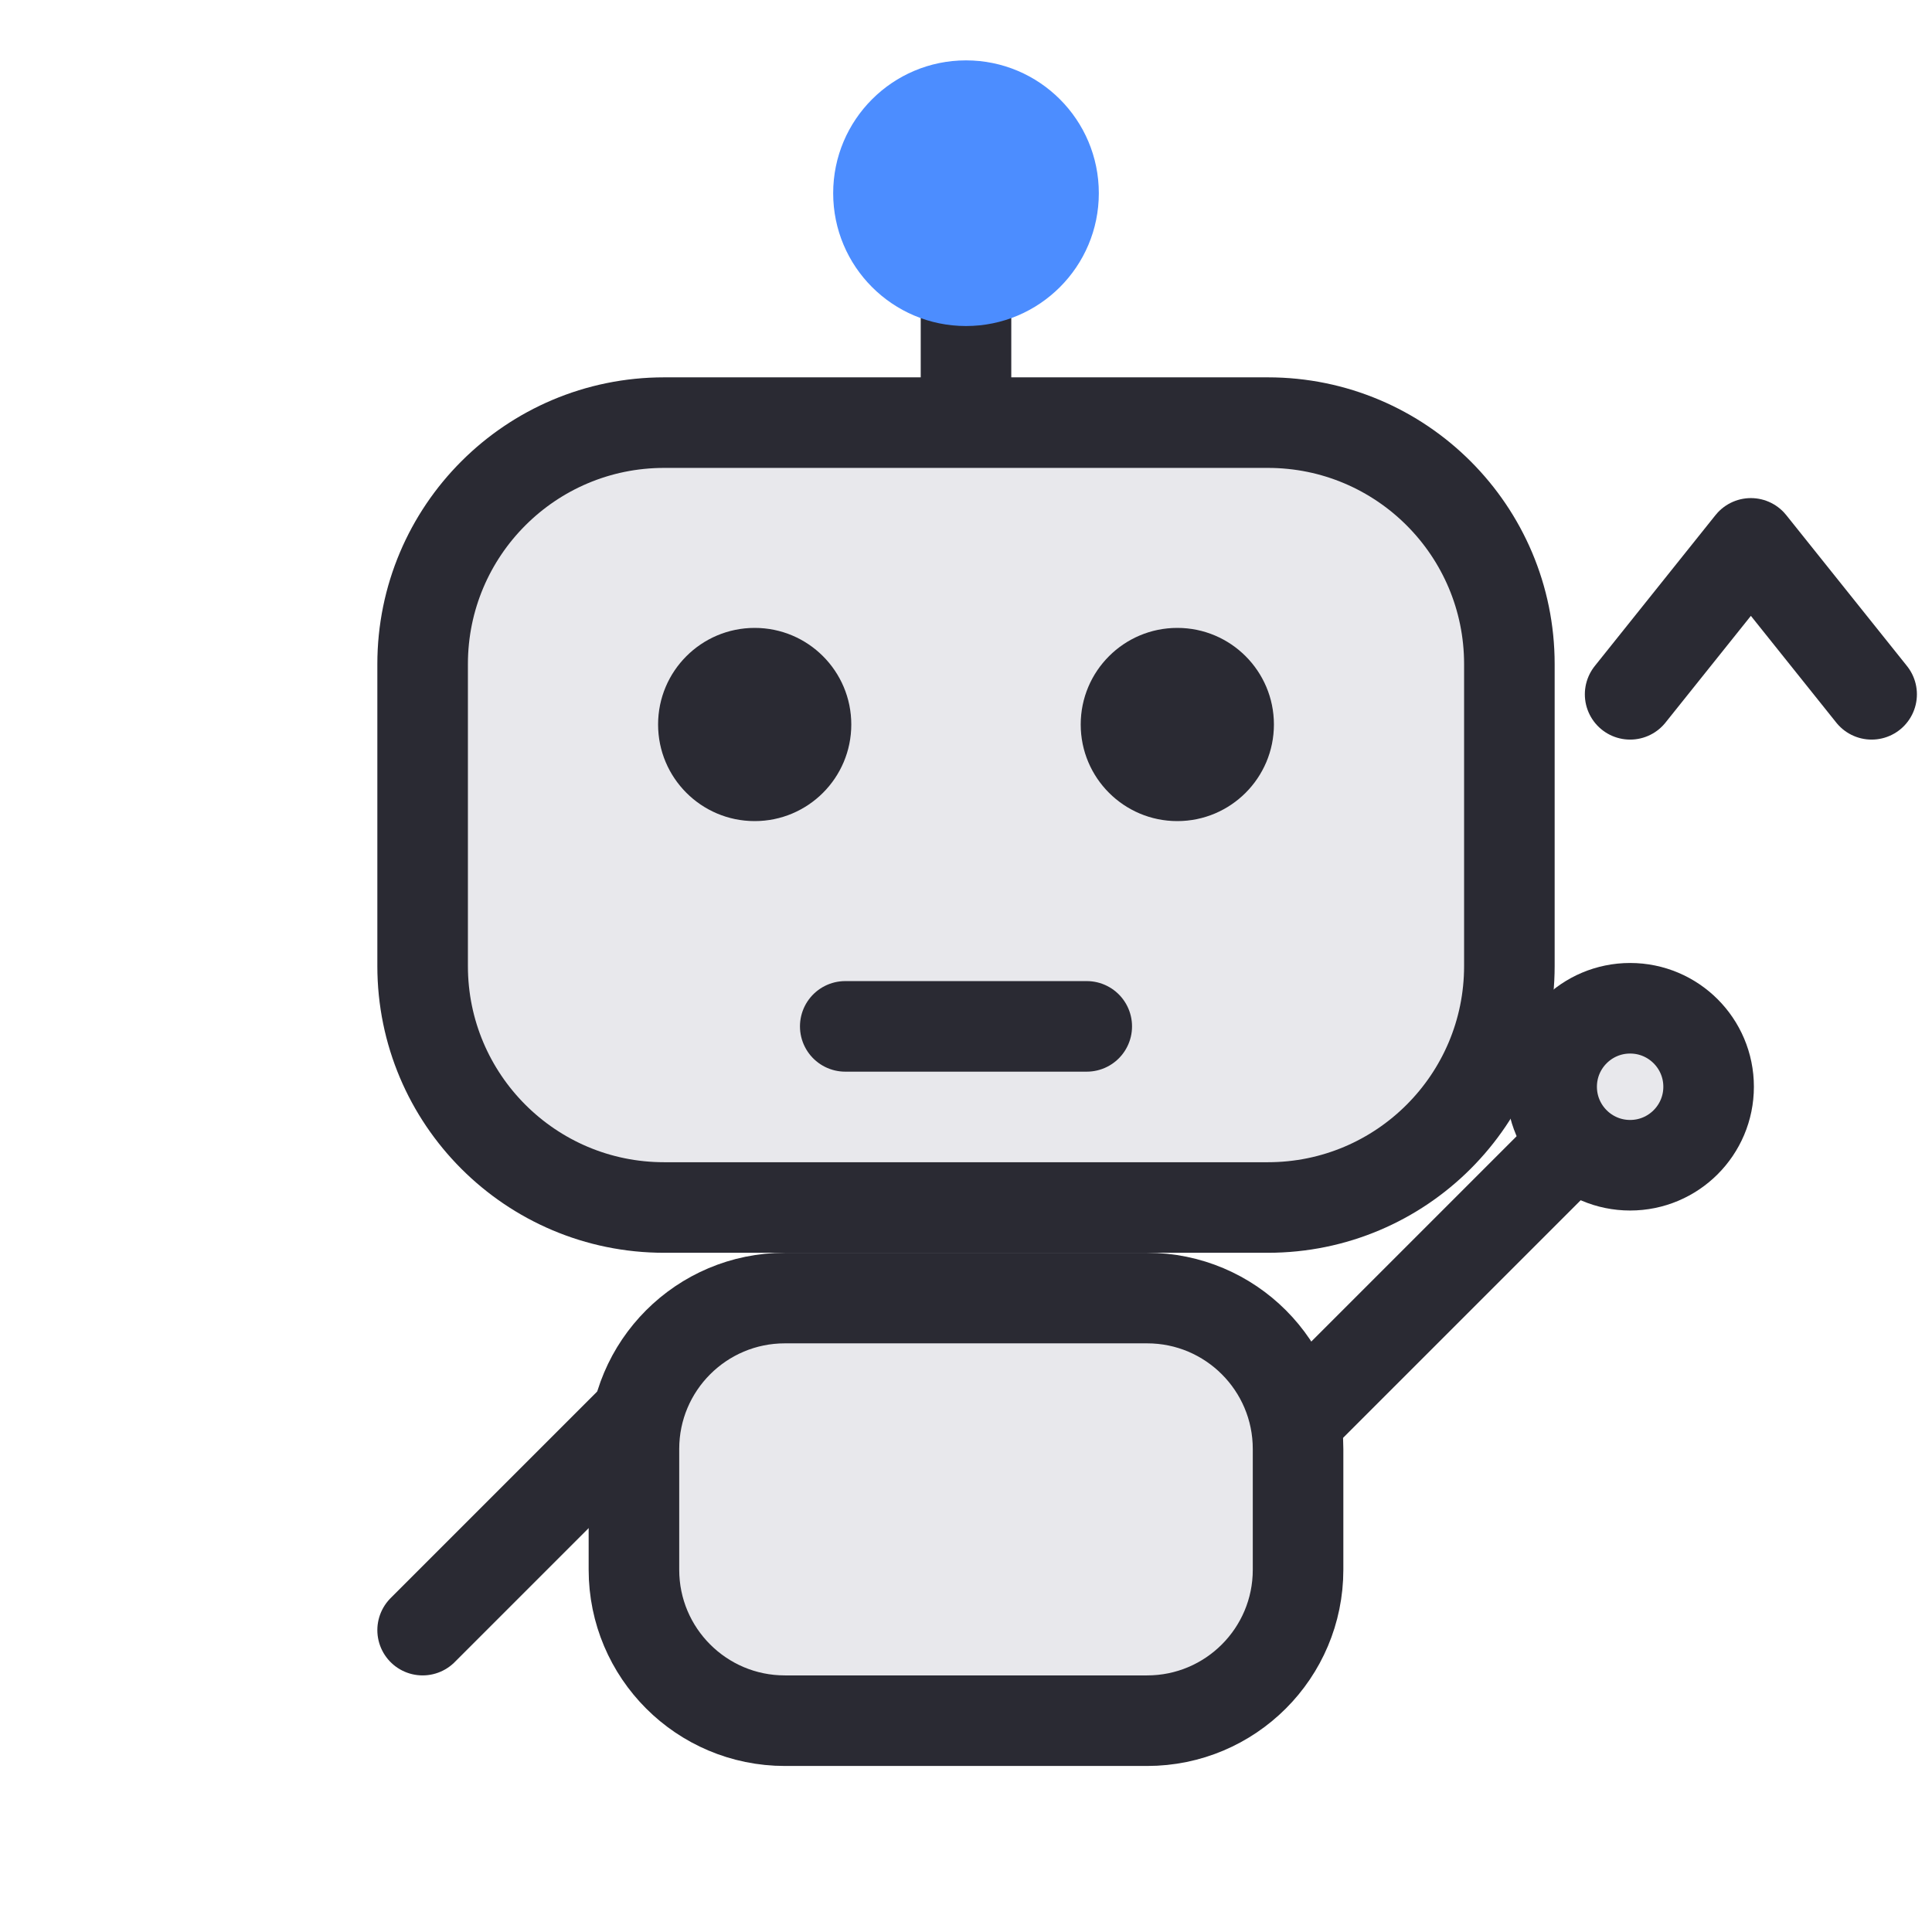
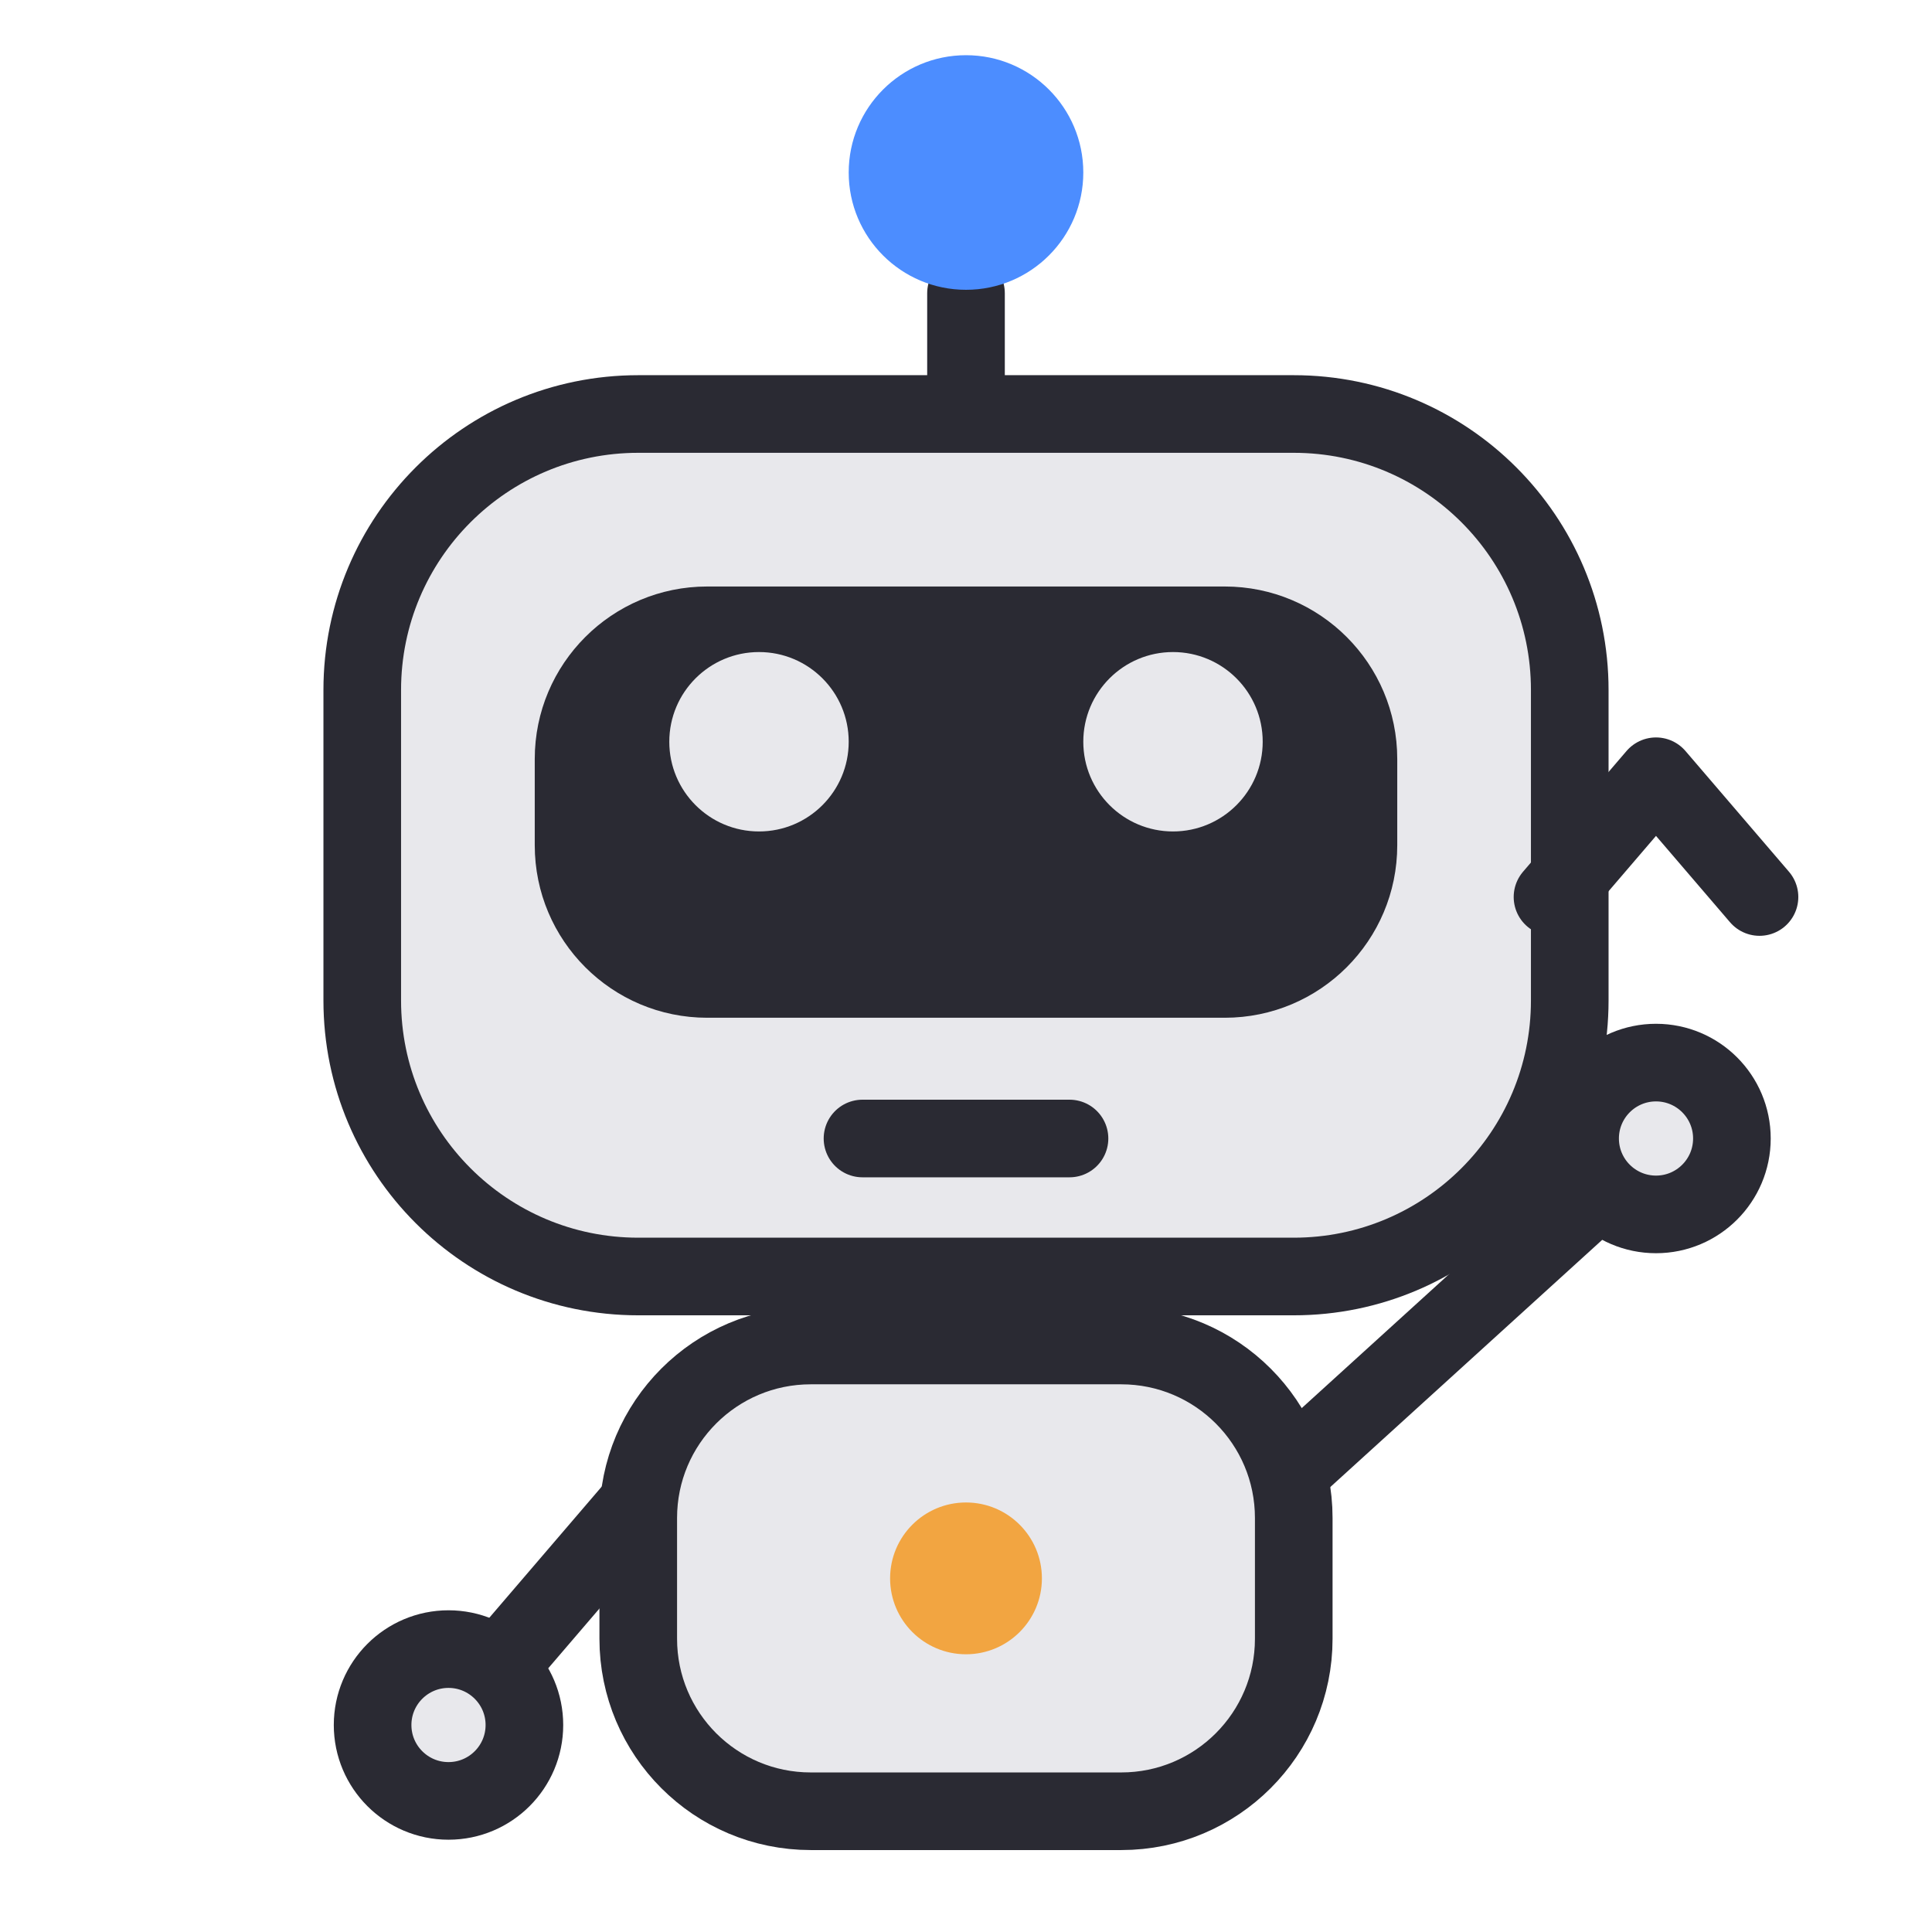
- <svg xmlns="http://www.w3.org/2000/svg" width="32" height="32" viewBox="0 0 32 32">
-   <g stroke="#2a2a33" stroke-width="1.5" stroke-linecap="round" stroke-linejoin="round">
-     <line x1="16" y1="5" x2="16" y2="7" />
-     <circle cx="16" cy="3.2" r="2.2" fill="#4c8dff" stroke="none" />
-     <rect x="7" y="7" width="18" height="13" rx="4" fill="#e8e8ec" />
-     <circle cx="12.5" cy="12" r="1.6" fill="#2a2a33" stroke="none" />
-     <circle cx="19.5" cy="12" r="1.6" fill="#2a2a33" stroke="none" />
-     <path d="M14 17h4" fill="none" />
-     <line x1="10.5" y1="23.5" x2="7" y2="27" />
-     <line x1="21.5" y1="23.5" x2="27" y2="18" />
-     <circle cx="27" cy="18" r="1.3" fill="#e8e8ec" />
-     <rect x="10.5" y="21.5" width="11" height="7" rx="2.5" fill="#e8e8ec" />
-     <path d="M27 11.5l2-2.5 2 2.5" fill="none" />
+ <svg xmlns="http://www.w3.org/2000/svg" width="56" height="56" viewBox="0 0 56 56">
+   <g stroke="#2a2a33" stroke-width="2.25" stroke-linecap="round" stroke-linejoin="round">
+     <line x1="28" y1="8.5" x2="28" y2="12" />
+     <circle cx="28" cy="5" r="3.4" fill="#4c8dff" stroke="none" />
+     <rect x="10.5" y="12" width="35" height="25" rx="8" fill="#e8e8ec" />
+     <rect x="15.5" y="17" width="25" height="12.5" rx="5" fill="#2a2a33" stroke="none" />
+     <circle cx="22" cy="21.5" r="2.6" fill="#e8e8ec" stroke="none" />
+     <circle cx="34" cy="21.5" r="2.6" fill="#e8e8ec" stroke="none" />
+     <path d="M25 33h6" fill="none" />
+     <line x1="19" y1="43" x2="13" y2="50" />
+     <circle cx="13" cy="50" r="2.2" fill="#e8e8ec" />
+     <line x1="37" y1="43" x2="48" y2="33" />
+     <circle cx="48" cy="33" r="2.2" fill="#e8e8ec" />
+     <rect x="18.5" y="39" width="19" height="13.5" rx="5" fill="#e8e8ec" />
+     <circle cx="28" cy="45.75" r="2.2" fill="#f2a541" stroke="none" />
+     <path d="M45 26l3-3.5 3 3.5" fill="none" />
  </g>
</svg>
